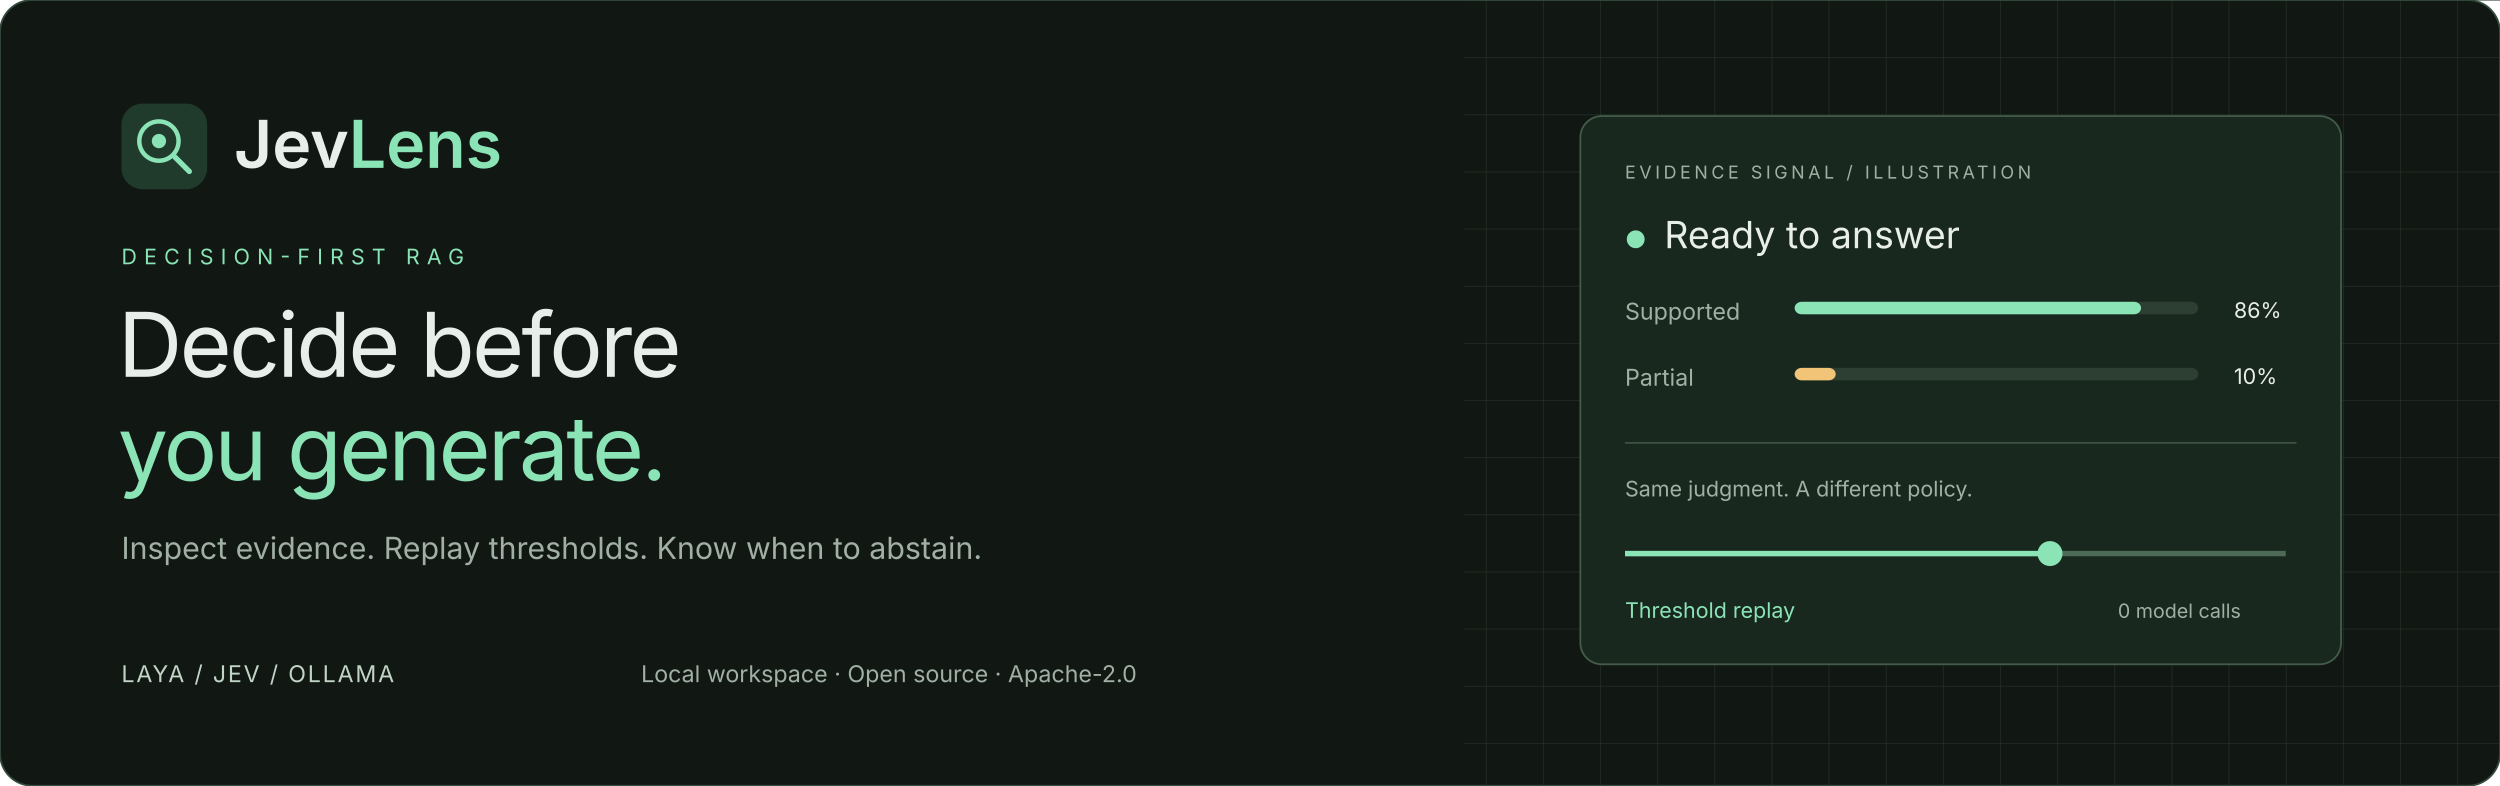
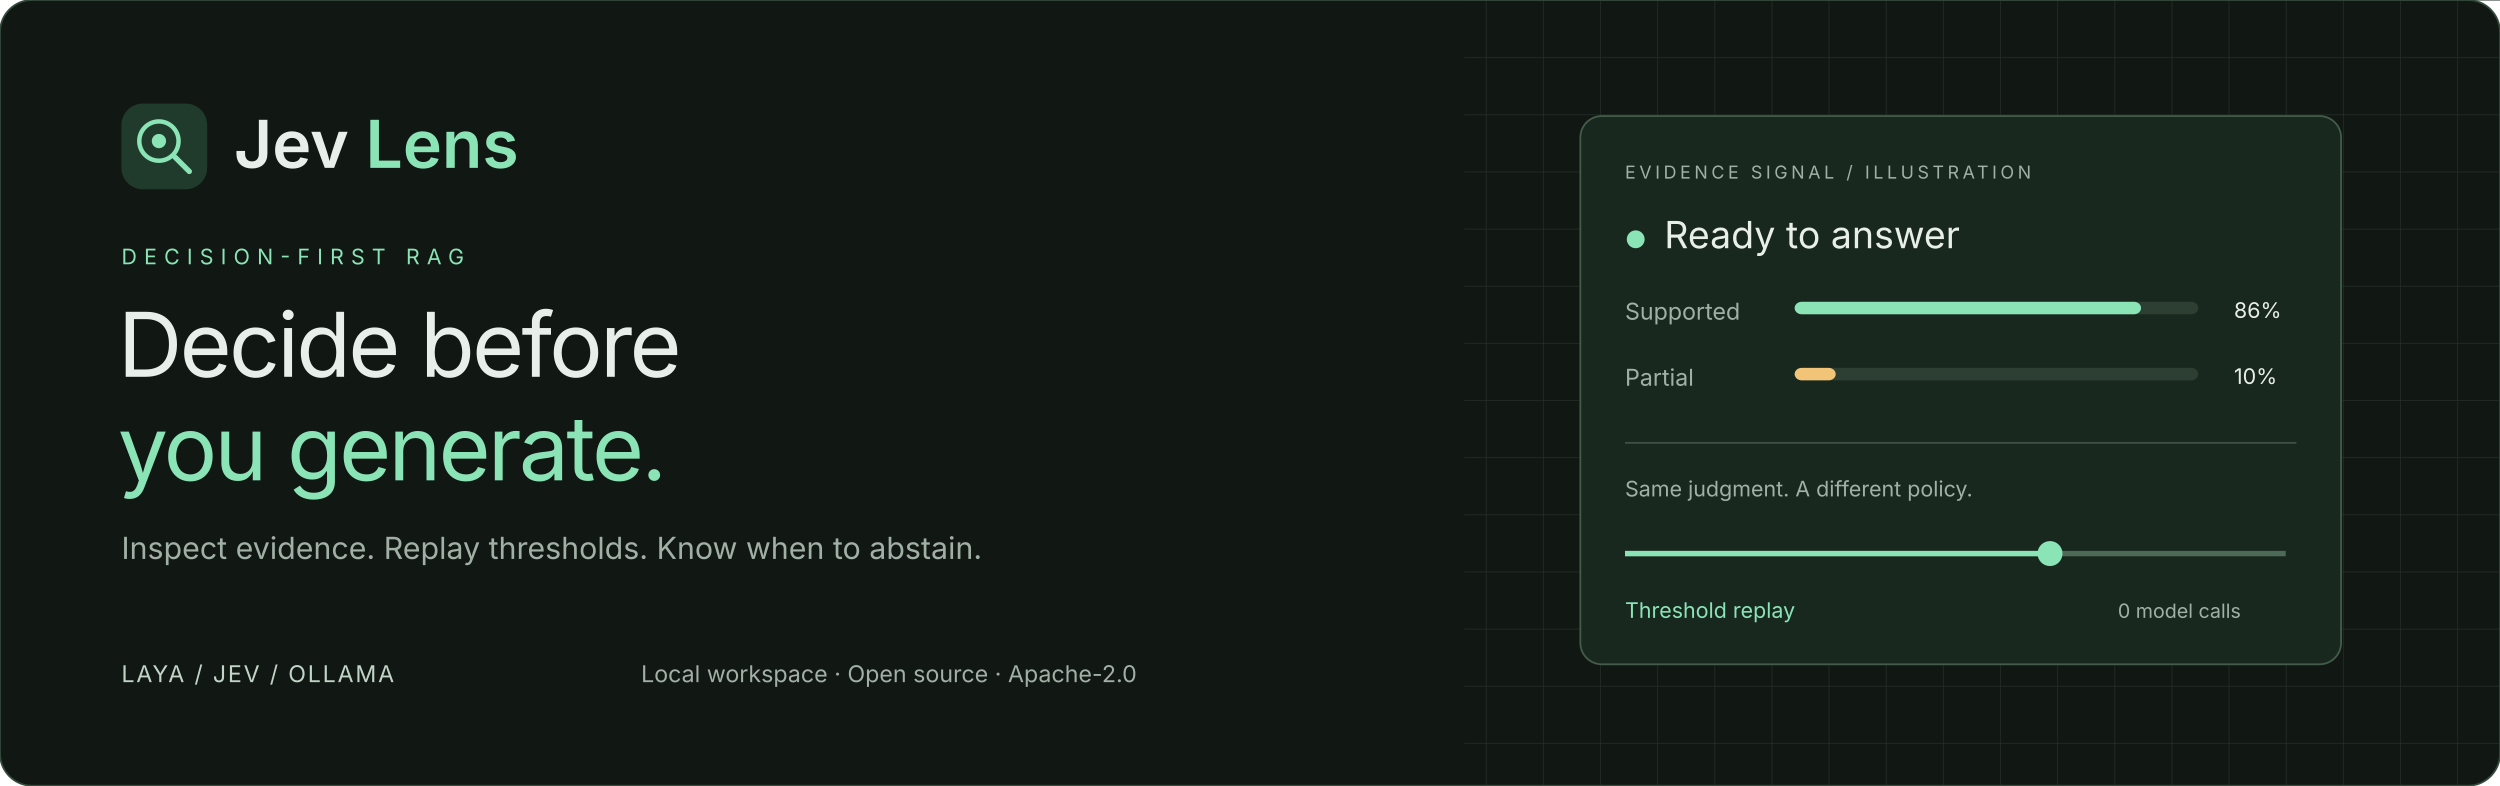
<svg xmlns="http://www.w3.org/2000/svg" width="1400" height="440" viewBox="0 0 1400 440" role="img" aria-label="JevLens: decide before you generate. Local evidence decisions for Laya, Jev and Ollama.">
  <defs>
    <pattern id="grid" width="32" height="32" patternUnits="userSpaceOnUse">
      <path d="M32 0H0V32" fill="none" stroke="#28382d" stroke-width=".6" />
    </pattern>
  </defs>
  <rect width="1400" height="440" rx="18" fill="#111713" />
  <rect x="820" width="580" height="440" fill="url(#grid)" />
  <rect width="1400" height="440" rx="18" fill="none" stroke="#344b3c" />
  <g transform="translate(68,58)">
    <rect width="48" height="48" rx="12" fill="#203b2b" />
    <circle cx="21" cy="21" r="11" fill="none" stroke="#8ae4b6" stroke-width="2.5" />
    <circle cx="21" cy="21" r="4" fill="#8ae4b6" />
    <path d="M30 30l8 8" stroke="#8ae4b6" stroke-width="3" stroke-linecap="round" />
  </g>
  <g font-family="Inter,Segoe UI,Arial,sans-serif">
-     <text x="131" y="94" fill="#e8eee9" font-size="37" font-weight="600">Jev<tspan fill="#8ae4b6">Lens</tspan>
+     <text x="131" y="94" fill="#e8eee9" font-size="37" font-weight="600">
+       Jev
+       <tspan fill="#8ae4b6">Lens</tspan>
    </text>
    <text x="68" y="148" fill="#8ae4b6" font-size="12" letter-spacing="4">DECISION-FIRST RAG</text>
    <text x="66" y="211" fill="#e8eee9" font-size="50" letter-spacing="-1.5">Decide before</text>
    <text x="66" y="269" fill="#8ae4b6" font-size="50" letter-spacing="-1.5">you generate.</text>
-     <text x="68" y="313" fill="#a1b0a5" font-size="17">Inspect evidence. Replay thresholds. Know when to abstain.</text>
+     <text x="68" y="313" fill="#a1b0a5" font-size="17">
+       Inspect evidence. Replay thresholds. Know when to abstain.
+     </text>
    <text x="68" y="382" fill="#c1d5c7" font-size="13" letter-spacing="1">LAYA / JEV / OLLAMA</text>
-     <text x="359" y="382" fill="#a1b0a5" font-size="13">Local workspace · Open source · Apache-2.0</text>
+     <text x="359" y="382" fill="#a1b0a5" font-size="13">
+       Local workspace · Open source · Apache-2.0
+     </text>
  </g>
  <g transform="translate(885,65)" font-family="Inter,Segoe UI,Arial,sans-serif">
    <rect width="426" height="307" rx="12" fill="#19281e" stroke="#435c49" />
-     <text x="25" y="35" fill="#a1b0a5" font-size="10" letter-spacing="2">EVIDENCE SIGNAL / ILLUSTRATION</text>
+     <text x="25" y="35" fill="#a1b0a5" font-size="10" letter-spacing="2">
+       EVIDENCE SIGNAL / ILLUSTRATION
+     </text>
    <circle cx="31" cy="69" r="5" fill="#8ae4b6" />
    <text x="47" y="74" fill="#e8eee9" font-size="21">Ready to answer</text>
    <text x="25" y="114" fill="#a1b0a5" font-size="13">Supported</text>
    <rect x="120" y="104" width="226" height="7" rx="4" fill="#2c3f32" />
    <rect x="120" y="104" width="194" height="7" rx="4" fill="#8ae4b6" />
    <text x="366" y="113" fill="#e8eee9" font-size="12">86%</text>
    <text x="25" y="151" fill="#a1b0a5" font-size="13">Partial</text>
    <rect x="120" y="141" width="226" height="7" rx="4" fill="#2c3f32" />
    <rect x="120" y="141" width="23" height="7" rx="4" fill="#f2c477" />
    <text x="366" y="150" fill="#e8eee9" font-size="12">10%</text>
    <path d="M25 183H401" stroke="#3d5244" />
    <text x="25" y="213" fill="#a1b0a5" font-size="12">Same judgment. A different policy.</text>
    <path d="M25 245H395" stroke="#4d6a57" stroke-width="3" />
    <path d="M25 245H263" stroke="#8ae4b6" stroke-width="3" />
    <circle cx="263" cy="245" r="7" fill="#8ae4b6" />
    <text x="25" y="281" fill="#8ae4b6" font-size="12">Threshold replay</text>
    <text x="301" y="281" fill="#a1b0a5" font-size="11">0 model calls</text>
  </g>
</svg>
